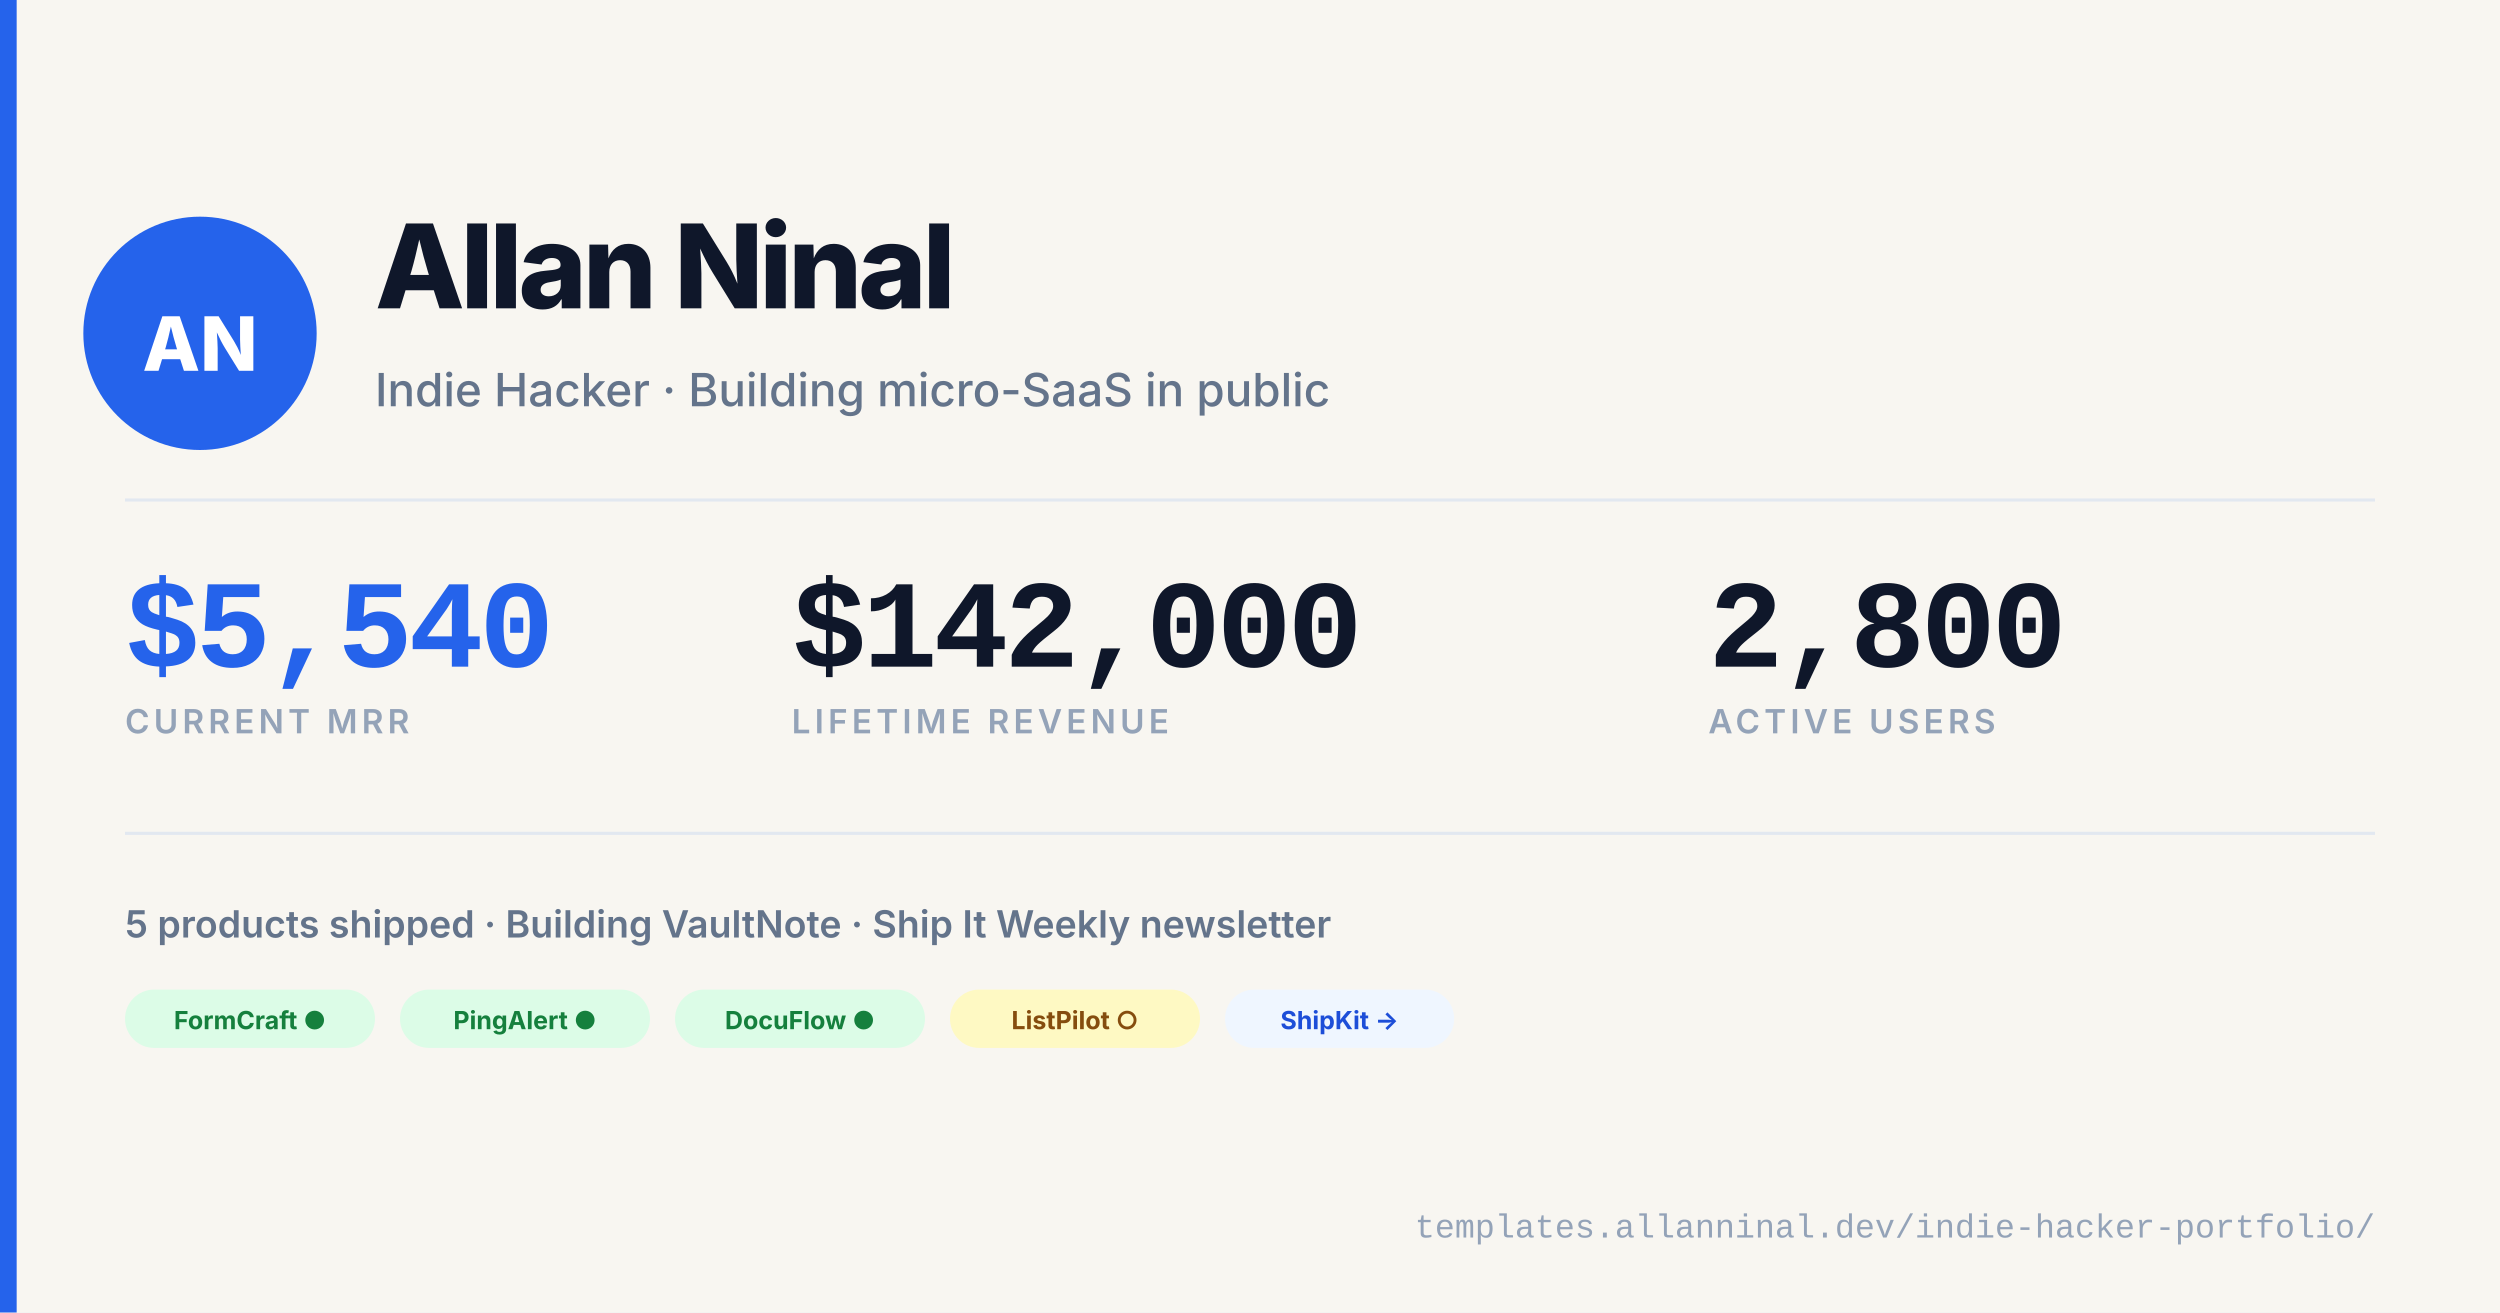
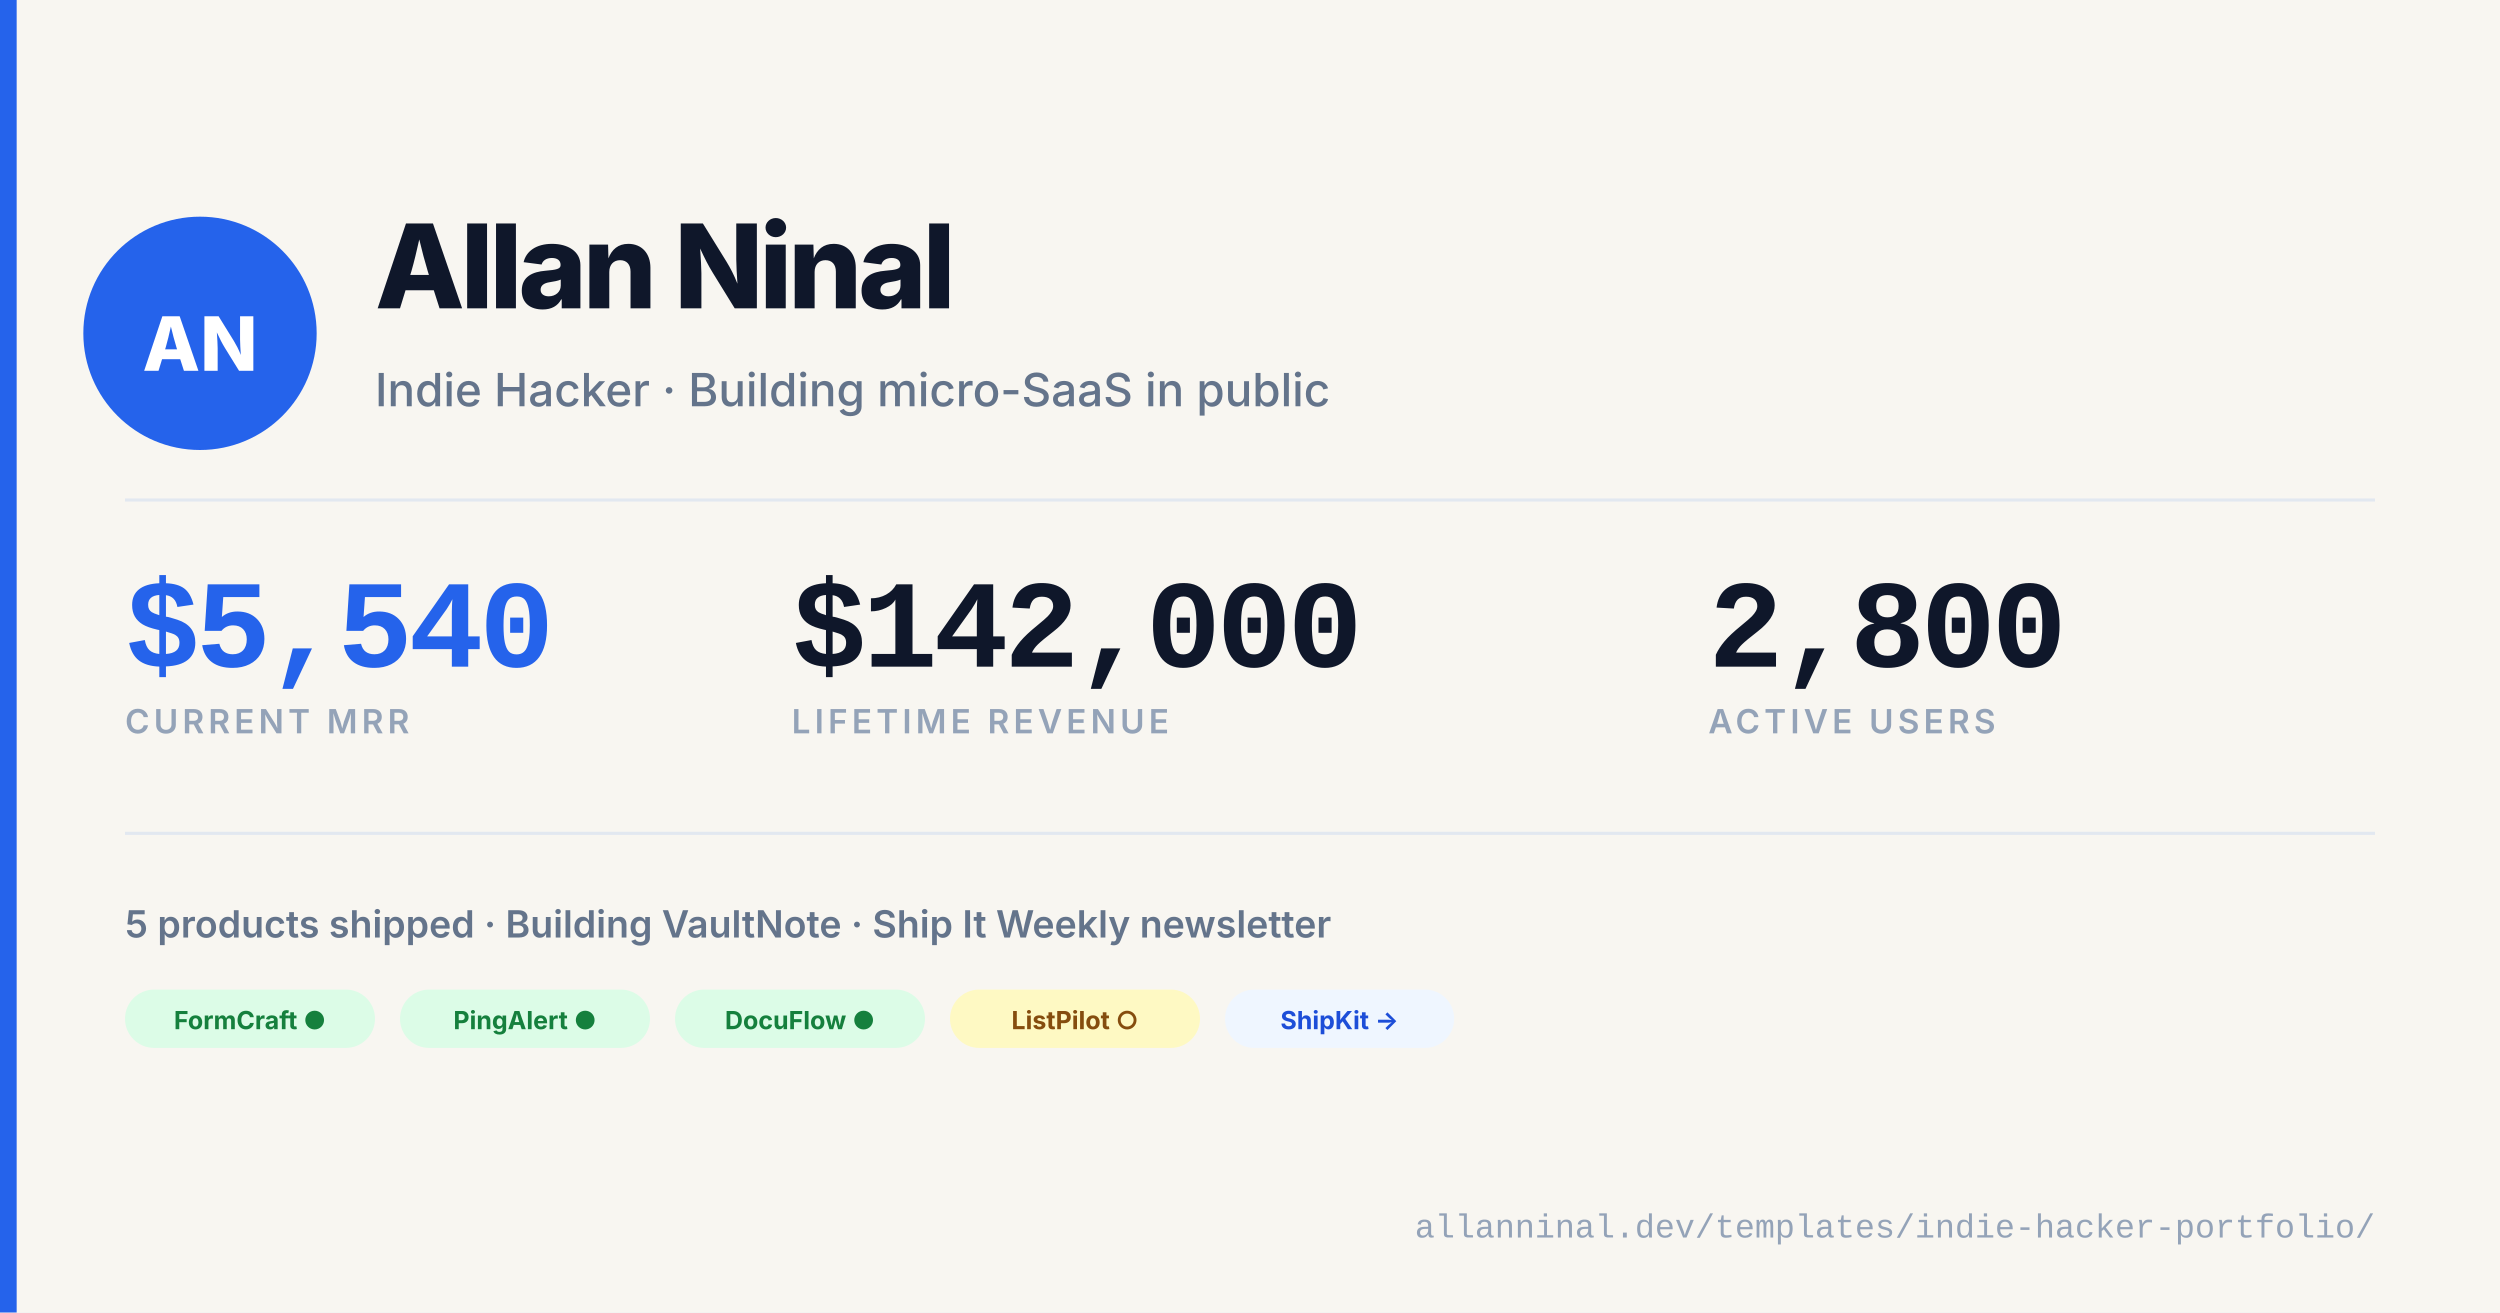
<svg xmlns="http://www.w3.org/2000/svg" width="1200" height="630" viewBox="0 0 1200 630">
  <rect width="1200" height="630" fill="#F8F6F1" />
  <rect x="0" y="0" width="8" height="630" fill="#2563EB" />
  <circle cx="96" cy="160" r="56" fill="#2563EB" />
  <text x="96" y="178" text-anchor="middle" font-family="system-ui, -apple-system, sans-serif" font-weight="800" font-size="36" fill="#FFFFFF">AN</text>
  <text x="180" y="148" font-family="system-ui, -apple-system, sans-serif" font-weight="800" font-size="56" fill="#0F172A" letter-spacing="-2">Allan Ninal</text>
  <text x="180" y="195" font-family="system-ui, -apple-system, sans-serif" font-weight="500" font-size="22" fill="#64748B">Indie Hacker · Building micro-SaaS in public</text>
  <line x1="60" y1="240" x2="1140" y2="240" stroke="#E2E8F0" stroke-width="1.5" />
  <text x="60" y="320" font-family="'Courier New', Courier, monospace" font-weight="700" font-size="60" fill="#2563EB" letter-spacing="-2">$5,540</text>
  <text x="60" y="352" font-family="system-ui, -apple-system, sans-serif" font-weight="600" font-size="16" fill="#94A3B8" letter-spacing="2">CURRENT MRR</text>
  <text x="380" y="320" font-family="'Courier New', Courier, monospace" font-weight="700" font-size="60" fill="#0F172A" letter-spacing="-2">$142,000</text>
  <text x="380" y="352" font-family="system-ui, -apple-system, sans-serif" font-weight="600" font-size="16" fill="#94A3B8" letter-spacing="2">LIFETIME REVENUE</text>
  <text x="820" y="320" font-family="'Courier New', Courier, monospace" font-weight="700" font-size="60" fill="#0F172A" letter-spacing="-2">2,800</text>
  <text x="820" y="352" font-family="system-ui, -apple-system, sans-serif" font-weight="600" font-size="16" fill="#94A3B8" letter-spacing="2">ACTIVE USERS</text>
  <line x1="60" y1="400" x2="1140" y2="400" stroke="#E2E8F0" stroke-width="1.5" />
  <text x="60" y="450" font-family="system-ui, -apple-system, sans-serif" font-weight="600" font-size="18" fill="#64748B">5 products shipped · Building VaultNote · Ship It Weekly newsletter</text>
  <rect x="60" y="475" width="120" height="28" rx="14" fill="#DCFCE7" />
  <text x="120" y="494" text-anchor="middle" font-family="system-ui, -apple-system, sans-serif" font-weight="700" font-size="12" fill="#15803D">FormCraft ●</text>
  <rect x="192" y="475" width="120" height="28" rx="14" fill="#DCFCE7" />
  <text x="252" y="494" text-anchor="middle" font-family="system-ui, -apple-system, sans-serif" font-weight="700" font-size="12" fill="#15803D">PingAlert ●</text>
  <rect x="324" y="475" width="120" height="28" rx="14" fill="#DCFCE7" />
  <text x="384" y="494" text-anchor="middle" font-family="system-ui, -apple-system, sans-serif" font-weight="700" font-size="12" fill="#15803D">DocuFlow ●</text>
  <rect x="456" y="475" width="120" height="28" rx="14" fill="#FEF9C3" />
  <text x="516" y="494" text-anchor="middle" font-family="system-ui, -apple-system, sans-serif" font-weight="700" font-size="12" fill="#854D0E">ListPilot ○</text>
  <rect x="588" y="475" width="110" height="28" rx="14" fill="#EFF6FF" />
  <text x="643" y="494" text-anchor="middle" font-family="system-ui, -apple-system, sans-serif" font-weight="700" font-size="12" fill="#1D4ED8">ShipKit →</text>
-   <text x="1140" y="594" text-anchor="end" font-family="'Courier New', Courier, monospace" font-weight="400" font-size="16" fill="#94A3B8">templates.allanninal.dev/indie-hacker-portfolio/</text>
+   <text x="1140" y="594" text-anchor="end" font-family="'Courier New', Courier, monospace" font-weight="400" font-size="16" fill="#94A3B8">allanninal.dev/templates/indie-hacker-portfolio/</text>
</svg>
